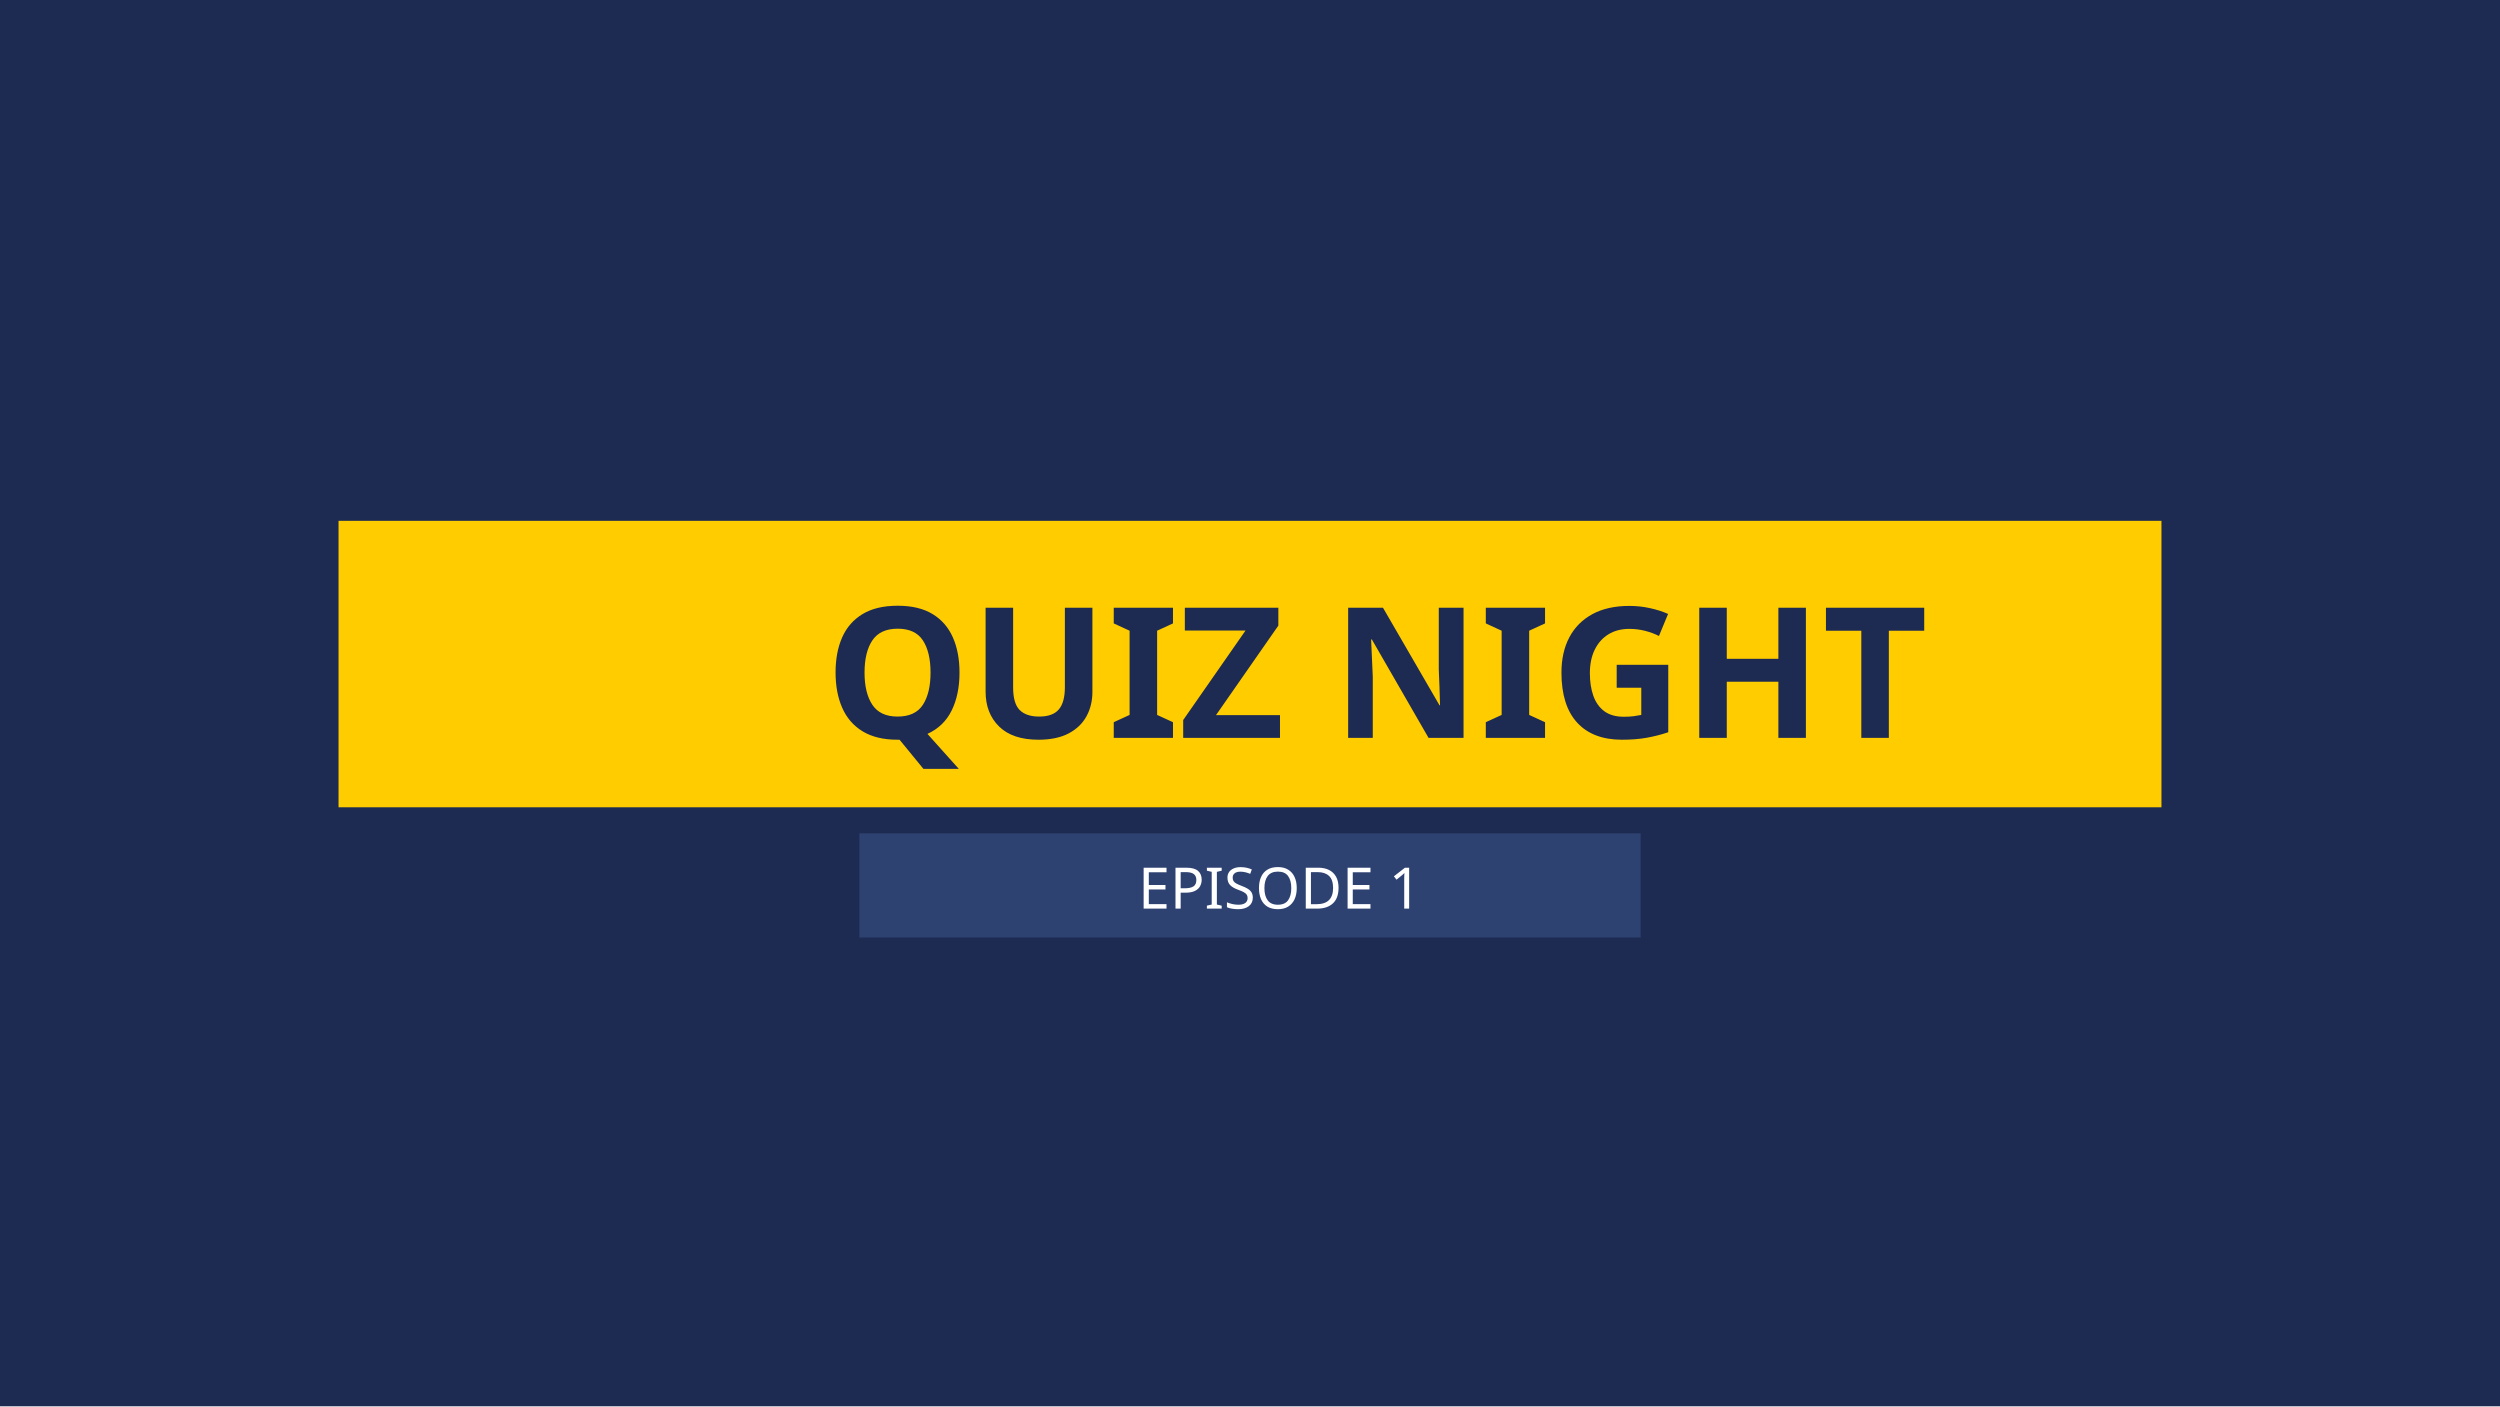
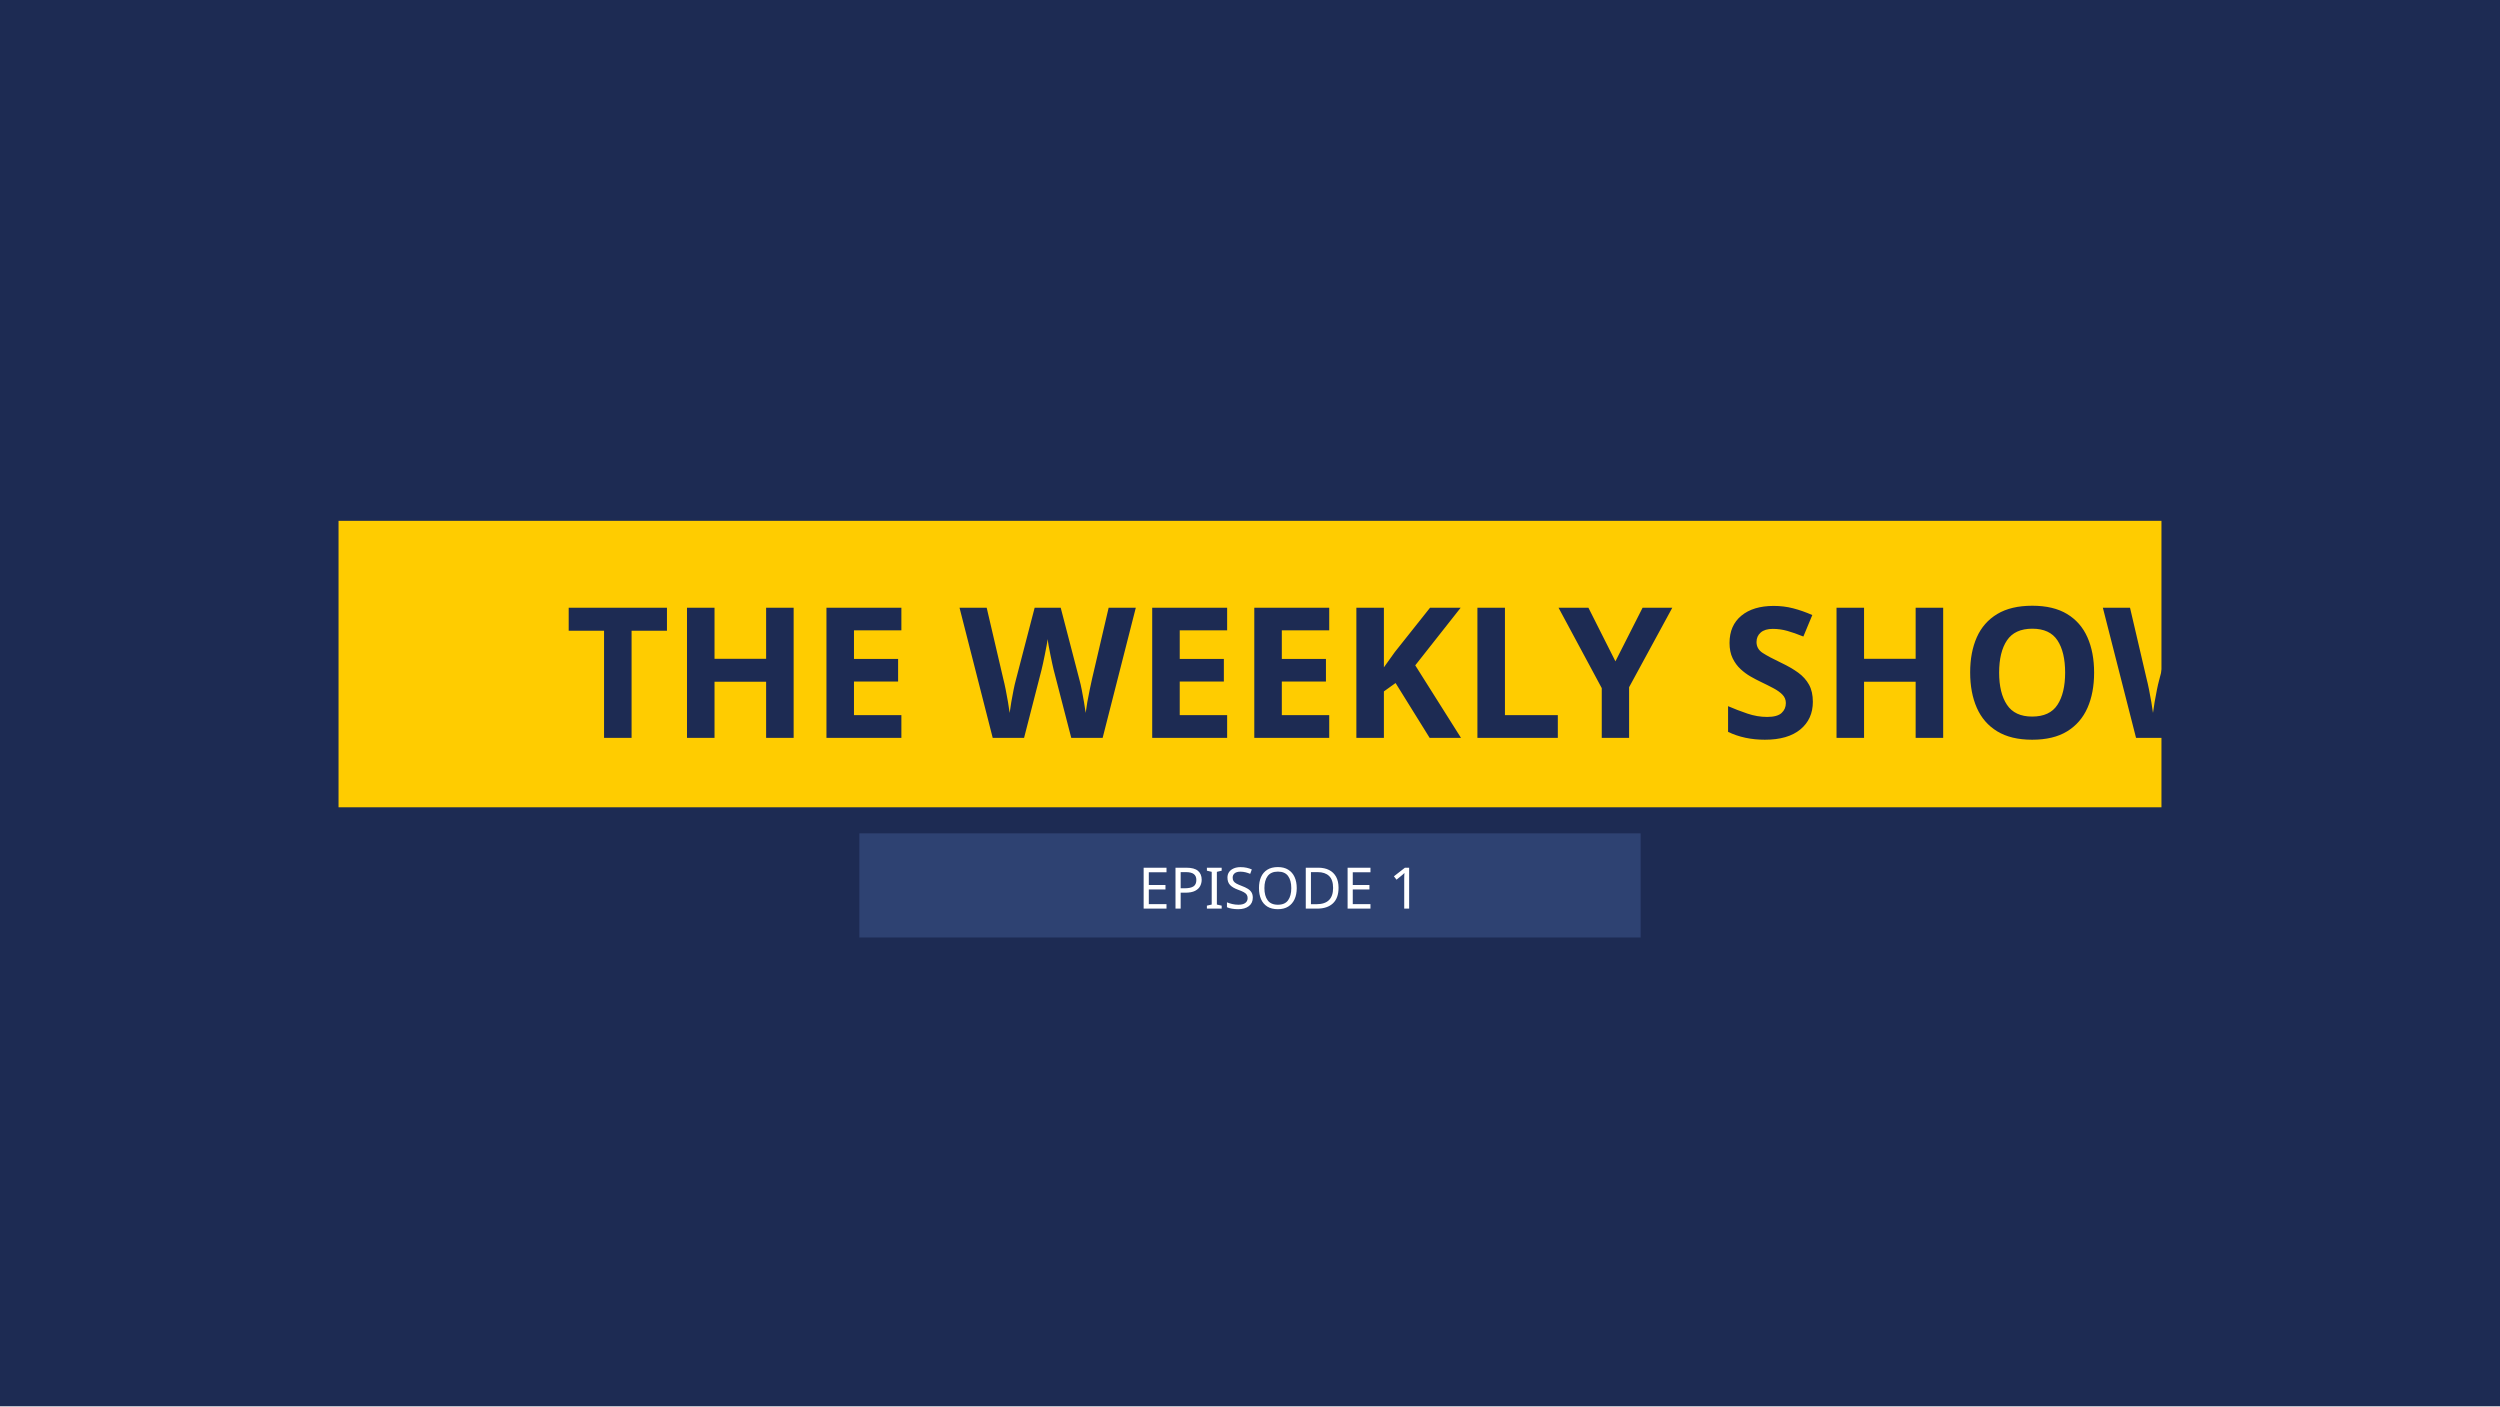
<svg xmlns="http://www.w3.org/2000/svg" version="1.1" viewBox="0 0 1920 1080">
  <defs>
    <style>
      .st0 {
        fill: #fc0;
      }

      .st1, .st2 {
        fill: #1d2b53;
      }

      .st2 {
        font-family: Oswald-Bold, Oswald;
        font-size: 140px;
        font-weight: 700;
      }

      .st3 {
        fill: #2e4272;
      }

      .st4 {
        fill: #fff;
        font-family: Oswald-Medium, Oswald;
        font-size: 44px;
        font-weight: 500;
      }
    </style>
  </defs>
  <g id="Board">
    <rect id="Panel" class="st1" width="1920" height="1080" />
    <rect id="Title_box" class="st0" x="260" y="400" width="1400" height="220" />
    <rect id="Subtitle_box" class="st3" x="660" y="640" width="600" height="80" />
  </g>
  <g id="Text">
-     <text id="Title" class="st2" transform="translate(633.59 566.7)">
-       <tspan x="0" y="0">QUIZ NIGHT</tspan>
+     <text id="Title" class="st2" transform="translate(433.96 566.7)">
+       <tspan x="0" y="0">THE WEEKLY SHOW</tspan>
    </text>
    <text id="Subtitle" class="st4" transform="translate(874.05 697.82)">
      <tspan x="0" y="0">EPISODE 1</tspan>
    </text>
  </g>
</svg>
